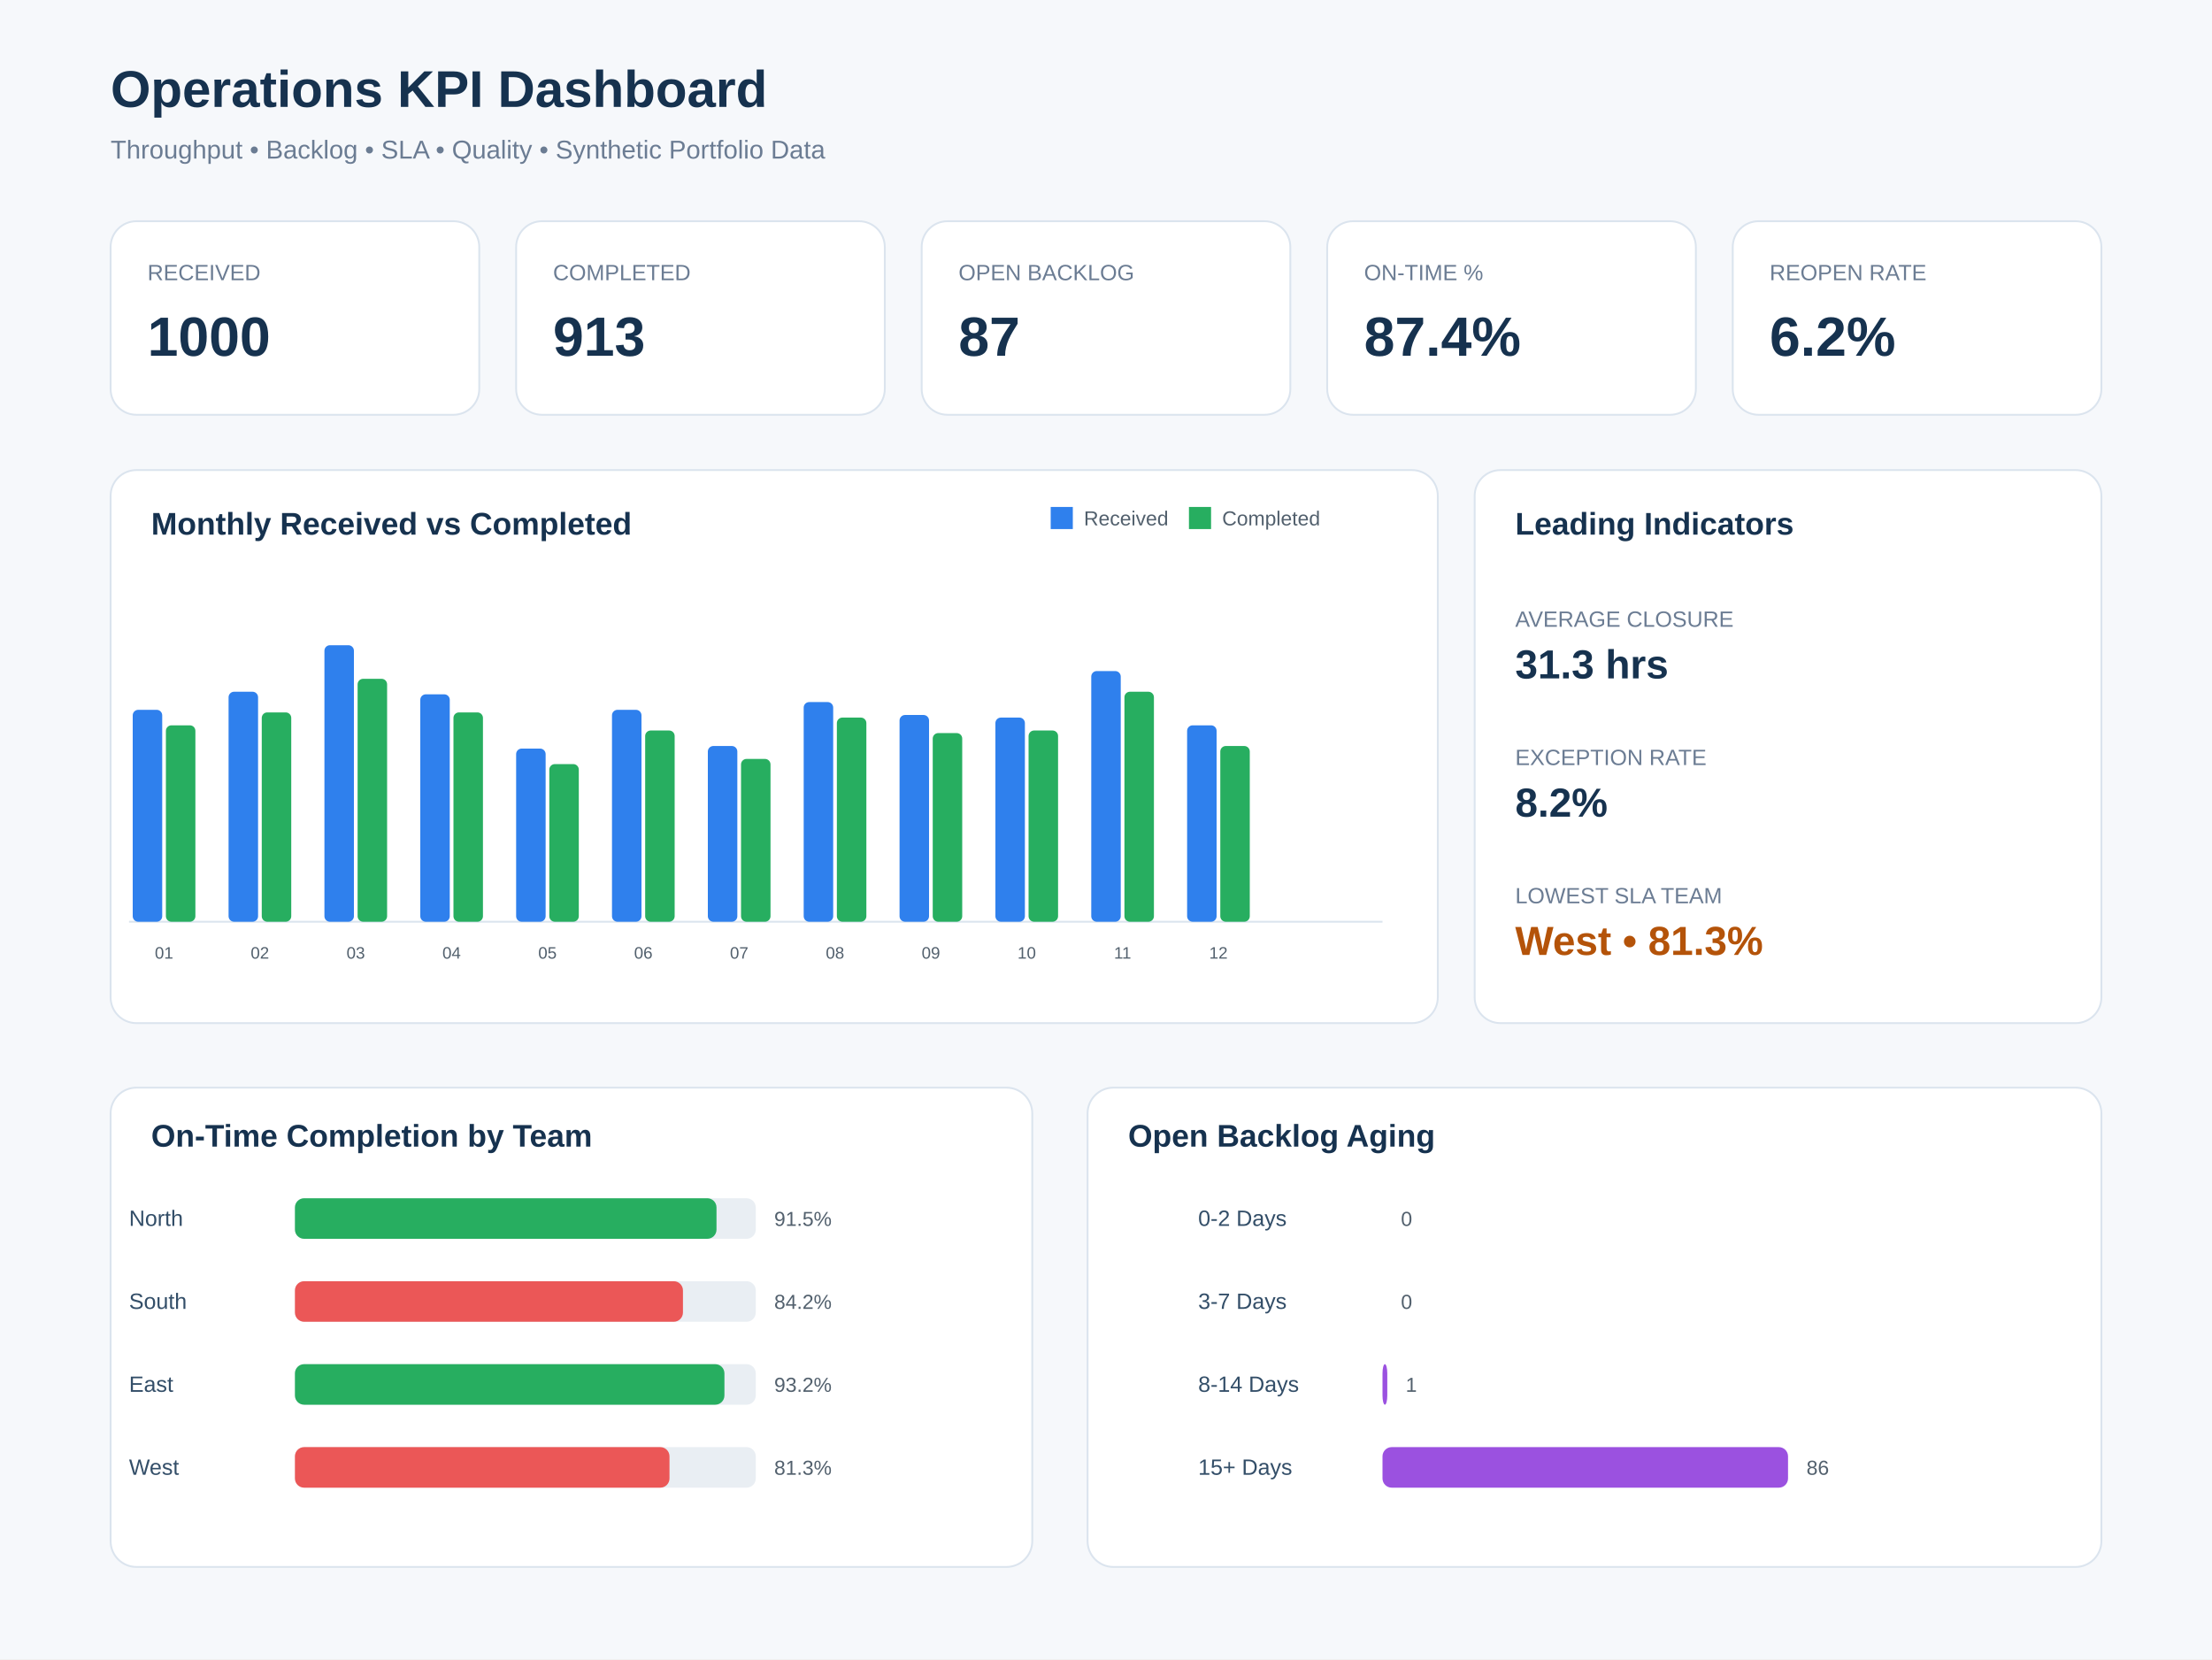
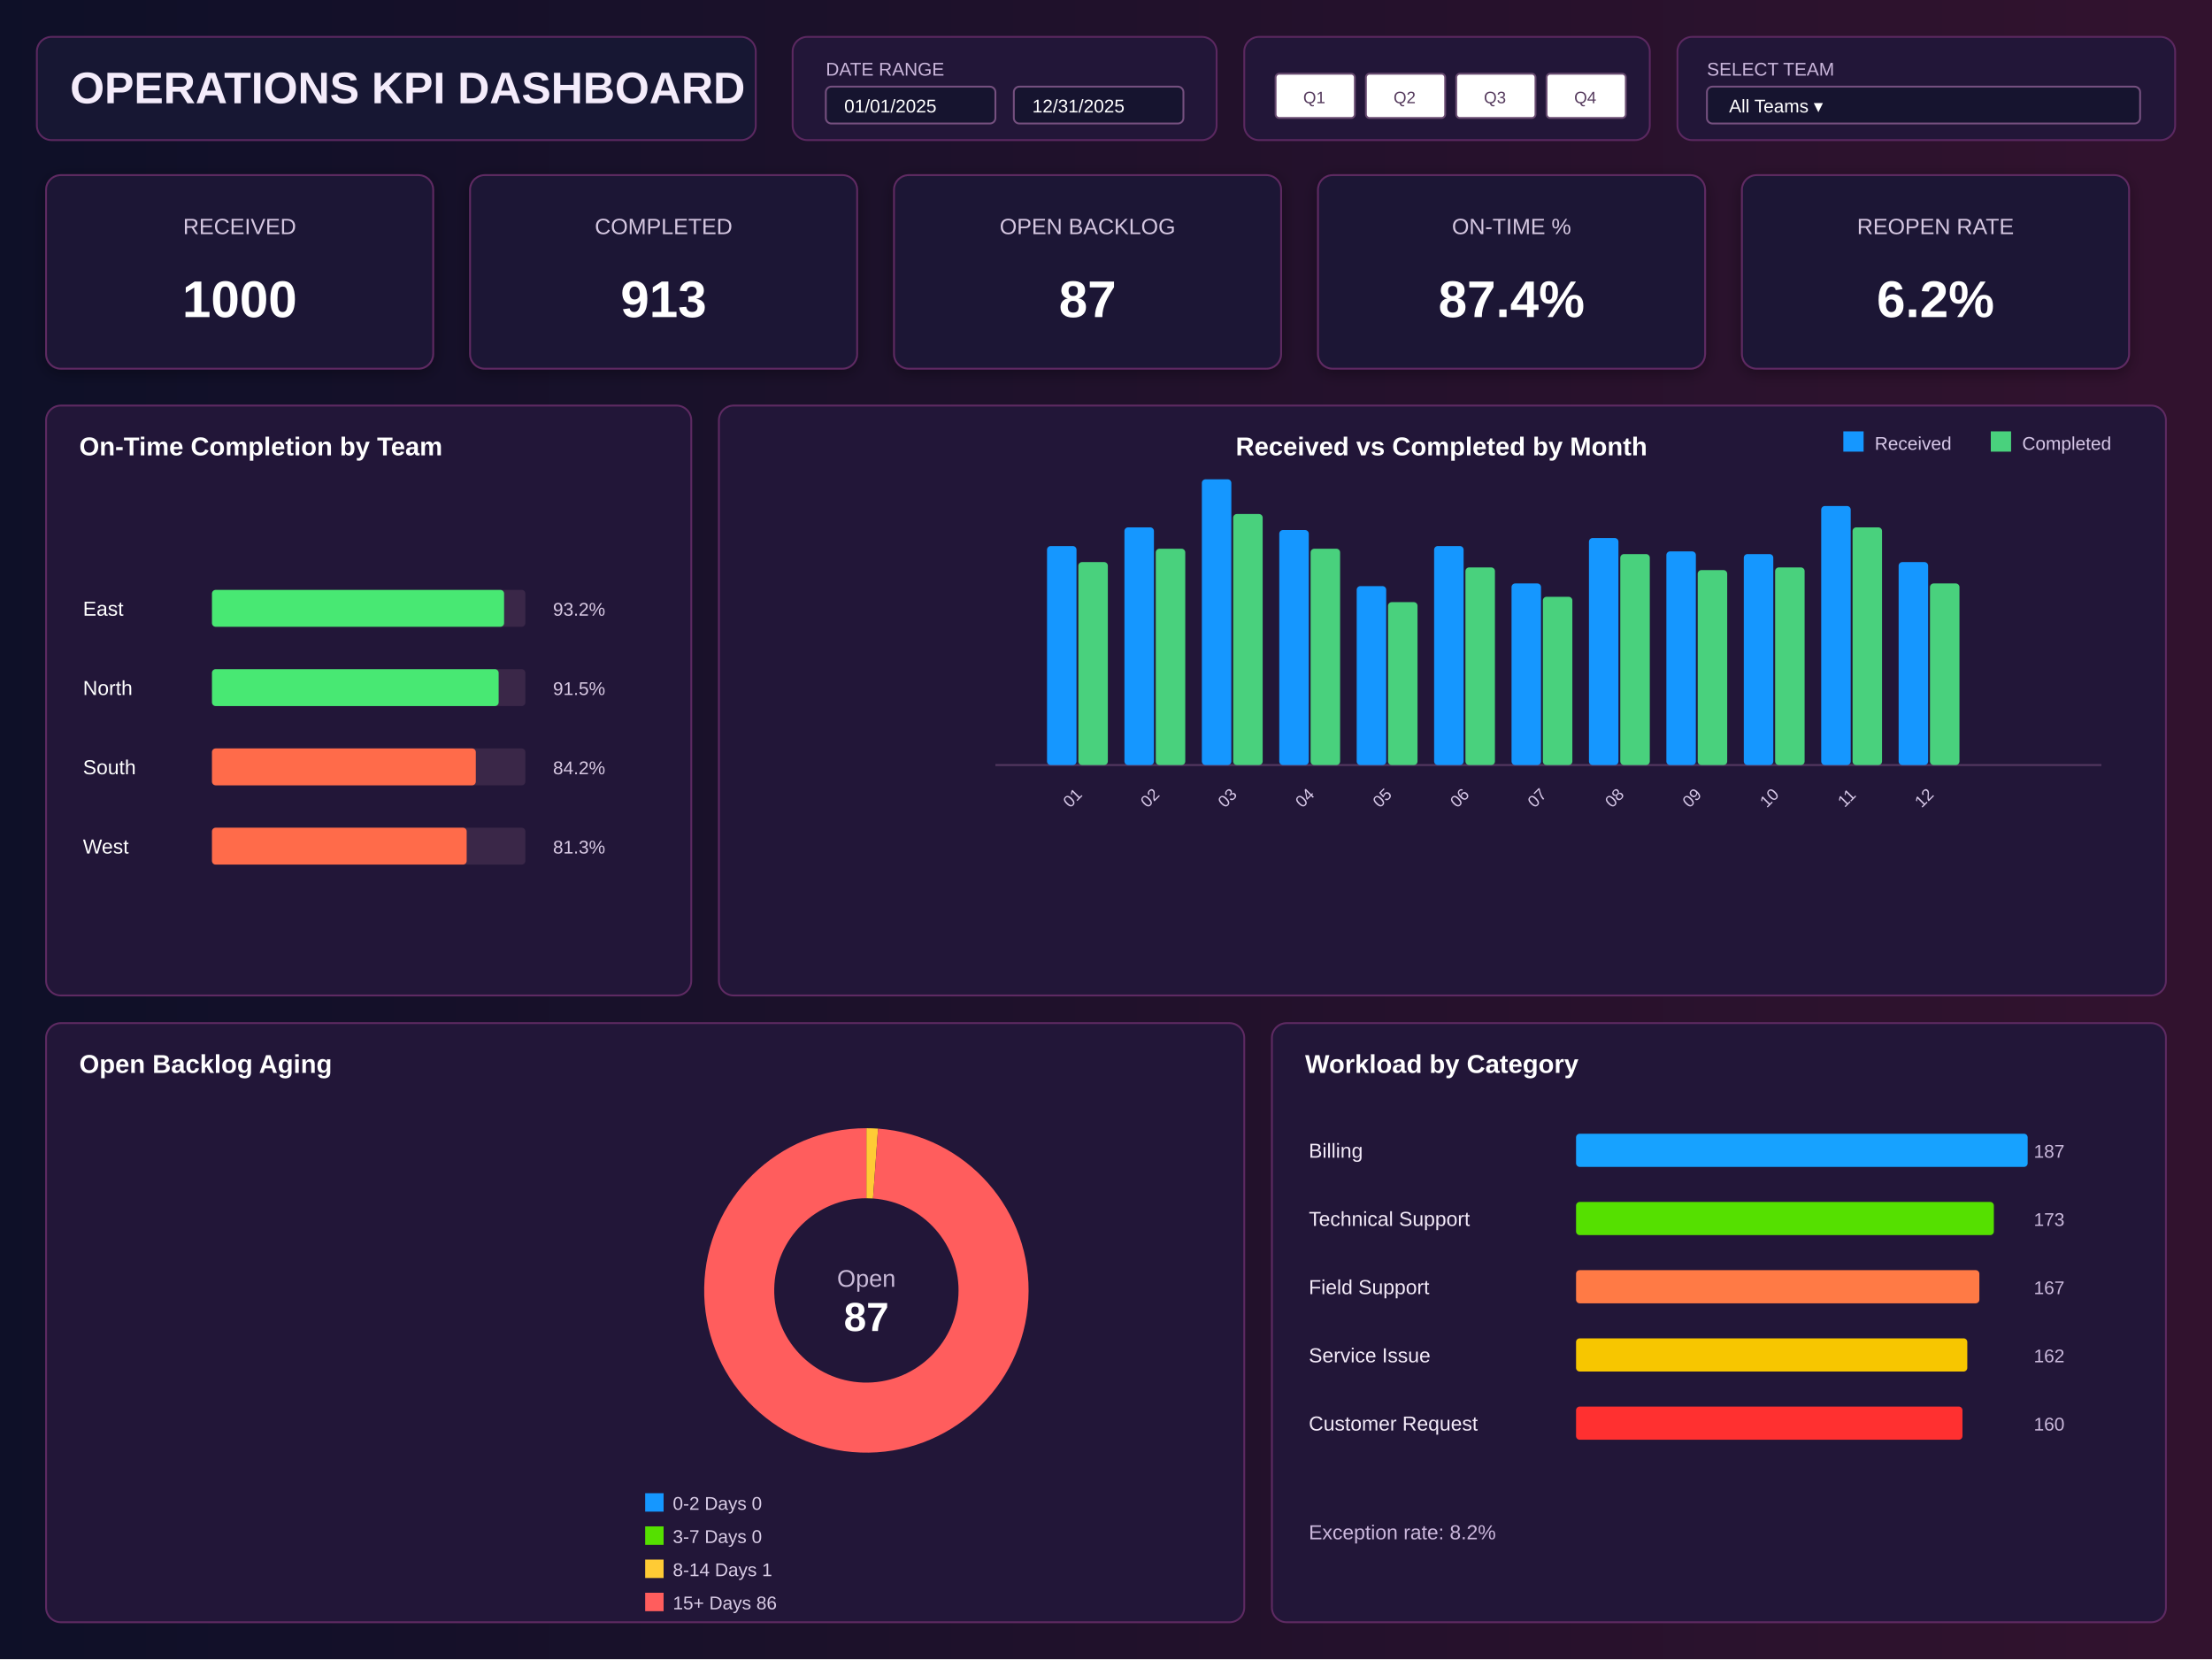
<svg xmlns="http://www.w3.org/2000/svg" width="1200" height="900" viewBox="0 0 1200 900">
-   <rect width="1200" height="900" fill="#f6f8fb" />
-   <g font-family="Arial">
-     <text x="60" y="58" font-size="28" font-weight="700" fill="#16324f">Operations KPI Dashboard</text>
-     <text x="60" y="86" font-size="14" fill="#6b7c93">Throughput • Backlog • SLA • Quality • Synthetic Portfolio Data</text>
-     <rect x="60" y="120" width="200" height="105" rx="14" fill="#fff" stroke="#dbe4ee" />
-     <text x="80" y="152" font-size="12" fill="#6b7c93">RECEIVED</text>
-     <text x="80" y="193" font-size="30" font-weight="700" fill="#16324f">1000</text>
-     <rect x="280" y="120" width="200" height="105" rx="14" fill="#fff" stroke="#dbe4ee" />
-     <text x="300" y="152" font-size="12" fill="#6b7c93">COMPLETED</text>
-     <text x="300" y="193" font-size="30" font-weight="700" fill="#16324f">913</text>
-     <rect x="500" y="120" width="200" height="105" rx="14" fill="#fff" stroke="#dbe4ee" />
-     <text x="520" y="152" font-size="12" fill="#6b7c93">OPEN BACKLOG</text>
-     <text x="520" y="193" font-size="30" font-weight="700" fill="#16324f">87</text>
-     <rect x="720" y="120" width="200" height="105" rx="14" fill="#fff" stroke="#dbe4ee" />
-     <text x="740" y="152" font-size="12" fill="#6b7c93">ON-TIME %</text>
-     <text x="740" y="193" font-size="30" font-weight="700" fill="#16324f">87.4%</text>
-     <rect x="940" y="120" width="200" height="105" rx="14" fill="#fff" stroke="#dbe4ee" />
-     <text x="960" y="152" font-size="12" fill="#6b7c93">REOPEN RATE</text>
-     <text x="960" y="193" font-size="30" font-weight="700" fill="#16324f">6.2%</text>
-     <rect x="60" y="255" width="720" height="300" rx="14" fill="#fff" stroke="#dbe4ee" />
-     <text x="82" y="290" font-size="17" font-weight="700" fill="#16324f">Monthly Received vs Completed</text>
-     <rect x="570" y="275" width="12" height="12" fill="#2f80ed" />
-     <text x="588" y="285" font-size="11" fill="#52606d">Received</text>
-     <rect x="645" y="275" width="12" height="12" fill="#27ae60" />
-     <text x="663" y="285" font-size="11" fill="#52606d">Completed</text>
-     <line x1="70" y1="500" x2="750" y2="500" stroke="#dbe4ee" />
-     <rect x="72" y="385.047" width="16" height="114.953" rx="3" fill="#2f80ed" />
-     <rect x="90" y="393.458" width="16" height="106.542" rx="3" fill="#27ae60" />
-     <text x="89" y="520" text-anchor="middle" font-size="9" fill="#52606d">01</text>
-     <rect x="124" y="375.234" width="16" height="124.766" rx="3" fill="#2f80ed" />
-     <rect x="142" y="386.449" width="16" height="113.551" rx="3" fill="#27ae60" />
-     <text x="141" y="520" text-anchor="middle" font-size="9" fill="#52606d">02</text>
-     <rect x="176" y="350" width="16" height="150" rx="3" fill="#2f80ed" />
-     <rect x="194" y="368.224" width="16" height="131.776" rx="3" fill="#27ae60" />
-     <text x="193" y="520" text-anchor="middle" font-size="9" fill="#52606d">03</text>
-     <rect x="228" y="376.636" width="16" height="123.364" rx="3" fill="#2f80ed" />
-     <rect x="246" y="386.449" width="16" height="113.551" rx="3" fill="#27ae60" />
-     <text x="245" y="520" text-anchor="middle" font-size="9" fill="#52606d">04</text>
-     <rect x="280" y="406.075" width="16" height="93.925" rx="3" fill="#2f80ed" />
-     <rect x="298" y="414.486" width="16" height="85.514" rx="3" fill="#27ae60" />
-     <text x="297" y="520" text-anchor="middle" font-size="9" fill="#52606d">05</text>
-     <rect x="332" y="385.047" width="16" height="114.953" rx="3" fill="#2f80ed" />
-     <rect x="350" y="396.262" width="16" height="103.738" rx="3" fill="#27ae60" />
-     <text x="349" y="520" text-anchor="middle" font-size="9" fill="#52606d">06</text>
-     <rect x="384" y="404.673" width="16" height="95.327" rx="3" fill="#2f80ed" />
-     <rect x="402" y="411.682" width="16" height="88.318" rx="3" fill="#27ae60" />
-     <text x="401" y="520" text-anchor="middle" font-size="9" fill="#52606d">07</text>
-     <rect x="436" y="380.841" width="16" height="119.159" rx="3" fill="#2f80ed" />
-     <rect x="454" y="389.252" width="16" height="110.748" rx="3" fill="#27ae60" />
-     <text x="453" y="520" text-anchor="middle" font-size="9" fill="#52606d">08</text>
-     <rect x="488" y="387.85" width="16" height="112.15" rx="3" fill="#2f80ed" />
-     <rect x="506" y="397.664" width="16" height="102.336" rx="3" fill="#27ae60" />
-     <text x="505" y="520" text-anchor="middle" font-size="9" fill="#52606d">09</text>
-     <rect x="540" y="389.252" width="16" height="110.748" rx="3" fill="#2f80ed" />
-     <rect x="558" y="396.262" width="16" height="103.738" rx="3" fill="#27ae60" />
-     <text x="557" y="520" text-anchor="middle" font-size="9" fill="#52606d">10</text>
-     <rect x="592" y="364.019" width="16" height="135.981" rx="3" fill="#2f80ed" />
-     <rect x="610" y="375.234" width="16" height="124.766" rx="3" fill="#27ae60" />
-     <text x="609" y="520" text-anchor="middle" font-size="9" fill="#52606d">11</text>
-     <rect x="644" y="393.458" width="16" height="106.542" rx="3" fill="#2f80ed" />
-     <rect x="662" y="404.673" width="16" height="95.327" rx="3" fill="#27ae60" />
-     <text x="661" y="520" text-anchor="middle" font-size="9" fill="#52606d">12</text>
-     <rect x="800" y="255" width="340" height="300" rx="14" fill="#fff" stroke="#dbe4ee" />
-     <text x="822" y="290" font-size="17" font-weight="700" fill="#16324f">Leading Indicators</text>
-     <text x="822" y="340" font-size="12" fill="#6b7c93">AVERAGE CLOSURE</text>
-     <text x="822" y="368" font-size="22" font-weight="700" fill="#16324f">31.3 hrs</text>
-     <text x="822" y="415" font-size="12" fill="#6b7c93">EXCEPTION RATE</text>
-     <text x="822" y="443" font-size="22" font-weight="700" fill="#16324f">8.2%</text>
-     <text x="822" y="490" font-size="12" fill="#6b7c93">LOWEST SLA TEAM</text>
-     <text x="822" y="518" font-size="22" font-weight="700" fill="#b45309">West • 81.3%</text>
-     <rect x="60" y="590" width="500" height="260" rx="14" fill="#fff" stroke="#dbe4ee" />
-     <text x="82" y="622" font-size="17" font-weight="700" fill="#16324f">On-Time Completion by Team</text>
-     <text x="70" y="665" font-size="12" fill="#334e68">North</text>
-     <rect x="160" y="650" width="250" height="22" rx="5" fill="#e9eef3" />
-     <rect x="160" y="650" width="228.7" height="22" rx="5" fill="#27ae60" />
-     <text x="420" y="665" font-size="11" fill="#52606d">91.5%</text>
-     <text x="70" y="710" font-size="12" fill="#334e68">South</text>
-     <rect x="160" y="695" width="250" height="22" rx="5" fill="#e9eef3" />
-     <rect x="160" y="695" width="210.5" height="22" rx="5" fill="#eb5757" />
-     <text x="420" y="710" font-size="11" fill="#52606d">84.2%</text>
-     <text x="70" y="755" font-size="12" fill="#334e68">East</text>
-     <rect x="160" y="740" width="250" height="22" rx="5" fill="#e9eef3" />
-     <rect x="160" y="740" width="233.0" height="22" rx="5" fill="#27ae60" />
-     <text x="420" y="755" font-size="11" fill="#52606d">93.2%</text>
-     <text x="70" y="800" font-size="12" fill="#334e68">West</text>
-     <rect x="160" y="785" width="250" height="22" rx="5" fill="#e9eef3" />
-     <rect x="160" y="785" width="203.2" height="22" rx="5" fill="#eb5757" />
-     <text x="420" y="800" font-size="11" fill="#52606d">81.3%</text>
-     <rect x="590" y="590" width="550" height="260" rx="14" fill="#fff" stroke="#dbe4ee" />
-     <text x="612" y="622" font-size="17" font-weight="700" fill="#16324f">Open Backlog Aging</text>
-     <text x="650" y="665" font-size="12" fill="#334e68">0-2 Days</text>
-     <rect x="750" y="650" width="0.0" height="22" rx="5" fill="#9b51e0" />
-     <text x="760" y="665" font-size="11" fill="#52606d">0</text>
-     <text x="650" y="710" font-size="12" fill="#334e68">3-7 Days</text>
-     <rect x="750" y="695" width="0.0" height="22" rx="5" fill="#9b51e0" />
-     <text x="760" y="710" font-size="11" fill="#52606d">0</text>
-     <text x="650" y="755" font-size="12" fill="#334e68">8-14 Days</text>
-     <rect x="750" y="740" width="2.6" height="22" rx="5" fill="#9b51e0" />
-     <text x="762.558" y="755" font-size="11" fill="#52606d">1</text>
-     <text x="650" y="800" font-size="12" fill="#334e68">15+ Days</text>
-     <rect x="750" y="785" width="220.0" height="22" rx="5" fill="#9b51e0" />
-     <text x="980" y="800" font-size="11" fill="#52606d">86</text>
+   <defs>
+     <linearGradient id="bgO" x1="0" x2="1">
+       <stop offset="0" stop-color="#0e1028" />
+       <stop offset="1" stop-color="#32122e" />
+     </linearGradient>
+     <filter id="shadowO">
+       <feDropShadow dx="0" dy="2" stdDeviation="4" flood-color="#000" flood-opacity=".35" />
+     </filter>
+   </defs>
+   <rect width="1200" height="900" fill="url(#bgO)" />
+   <g font-family="Arial, sans-serif">
+     <rect x="20" y="20" width="390" height="56" rx="8" fill="#171733" stroke="#5b2860" />
+     <text x="38" y="56" font-size="24" font-weight="700" fill="#f4ecfb">OPERATIONS KPI DASHBOARD</text>
+     <rect x="430" y="20" width="230" height="56" rx="8" fill="#221638" stroke="#5b2860" />
+     <text x="448" y="41" font-size="10" fill="#cbb7dc">DATE RANGE</text>
+     <rect x="448" y="47" width="92" height="20" rx="3" fill="#16142f" stroke="#75507f" />
+     <text x="458" y="61" font-size="10" fill="#fff">01/01/2025</text>
+     <rect x="550" y="47" width="92" height="20" rx="3" fill="#16142f" stroke="#75507f" />
+     <text x="560" y="61" font-size="10" fill="#fff">12/31/2025</text>
+     <rect x="675" y="20" width="220" height="56" rx="8" fill="#221638" stroke="#5b2860" />
+     <rect x="692" y="40" width="43" height="24" rx="2" fill="#fff" stroke="#694b71" />
+     <text x="713" y="56" text-anchor="middle" font-size="9" fill="#553a5d">Q1</text>
+     <rect x="741" y="40" width="43" height="24" rx="2" fill="#fff" stroke="#694b71" />
+     <text x="762" y="56" text-anchor="middle" font-size="9" fill="#553a5d">Q2</text>
+     <rect x="790" y="40" width="43" height="24" rx="2" fill="#fff" stroke="#694b71" />
+     <text x="811" y="56" text-anchor="middle" font-size="9" fill="#553a5d">Q3</text>
+     <rect x="839" y="40" width="43" height="24" rx="2" fill="#fff" stroke="#694b71" />
+     <text x="860" y="56" text-anchor="middle" font-size="9" fill="#553a5d">Q4</text>
+     <rect x="910" y="20" width="270" height="56" rx="8" fill="#221638" stroke="#5b2860" />
+     <text x="926" y="41" font-size="10" fill="#cbb7dc">SELECT TEAM</text>
+     <rect x="926" y="47" width="235" height="20" rx="3" fill="#16142f" stroke="#75507f" />
+     <text x="938" y="61" font-size="10" fill="#fff">All Teams ▾</text>
+     <rect x="25" y="95" width="210" height="105" rx="8" fill="#1d1734" stroke="#5e2a62" filter="url(#shadowO)" />
+     <text x="130" y="127" text-anchor="middle" font-size="12" fill="#d5c7e1">RECEIVED</text>
+     <text x="130" y="172" text-anchor="middle" font-size="28" font-weight="700" fill="#fff">1000</text>
+     <rect x="255" y="95" width="210" height="105" rx="8" fill="#1d1734" stroke="#5e2a62" filter="url(#shadowO)" />
+     <text x="360" y="127" text-anchor="middle" font-size="12" fill="#d5c7e1">COMPLETED</text>
+     <text x="360" y="172" text-anchor="middle" font-size="28" font-weight="700" fill="#fff">913</text>
+     <rect x="485" y="95" width="210" height="105" rx="8" fill="#1d1734" stroke="#5e2a62" filter="url(#shadowO)" />
+     <text x="590" y="127" text-anchor="middle" font-size="12" fill="#d5c7e1">OPEN BACKLOG</text>
+     <text x="590" y="172" text-anchor="middle" font-size="28" font-weight="700" fill="#fff">87</text>
+     <rect x="715" y="95" width="210" height="105" rx="8" fill="#1d1734" stroke="#5e2a62" filter="url(#shadowO)" />
+     <text x="820" y="127" text-anchor="middle" font-size="12" fill="#d5c7e1">ON-TIME %</text>
+     <text x="820" y="172" text-anchor="middle" font-size="28" font-weight="700" fill="#fff">87.4%</text>
+     <rect x="945" y="95" width="210" height="105" rx="8" fill="#1d1734" stroke="#5e2a62" filter="url(#shadowO)" />
+     <text x="1050" y="127" text-anchor="middle" font-size="12" fill="#d5c7e1">REOPEN RATE</text>
+     <text x="1050" y="172" text-anchor="middle" font-size="28" font-weight="700" fill="#fff">6.2%</text>
+     <rect x="25" y="220" width="350" height="320" rx="8" fill="#221638" stroke="#5e2a62" />
+     <text x="43" y="247" font-size="14" font-weight="700" fill="#fff">On-Time Completion by Team</text>
+     <text x="45" y="334" font-size="11" fill="#fff">East</text>
+     <rect x="115" y="320" width="170" height="20" rx="2" fill="#3a2748" />
+     <rect x="115" y="320" width="158.462" height="20" rx="2" fill="#48e873" />
+     <text x="300" y="334" font-size="10" fill="#d8c9e3">93.2%</text>
+     <text x="45" y="377" font-size="11" fill="#fff">North</text>
+     <rect x="115" y="363" width="170" height="20" rx="2" fill="#3a2748" />
+     <rect x="115" y="363" width="155.516" height="20" rx="2" fill="#48e873" />
+     <text x="300" y="377" font-size="10" fill="#d8c9e3">91.5%</text>
+     <text x="45" y="420" font-size="11" fill="#fff">South</text>
+     <rect x="115" y="406" width="170" height="20" rx="2" fill="#3a2748" />
+     <rect x="115" y="406" width="143.12" height="20" rx="2" fill="#ff6b4a" />
+     <text x="300" y="420" font-size="10" fill="#d8c9e3">84.2%</text>
+     <text x="45" y="463" font-size="11" fill="#fff">West</text>
+     <rect x="115" y="449" width="170" height="20" rx="2" fill="#3a2748" />
+     <rect x="115" y="449" width="138.17" height="20" rx="2" fill="#ff6b4a" />
+     <text x="300" y="463" font-size="10" fill="#d8c9e3">81.3%</text>
+     <rect x="390" y="220" width="785" height="320" rx="8" fill="#221638" stroke="#5e2a62" />
+     <text x="782" y="247" text-anchor="middle" font-size="14" font-weight="700" fill="#fff">Received vs Completed by Month</text>
+     <rect x="1000" y="234" width="11" height="11" fill="#1597ff" />
+     <text x="1017" y="244" font-size="10" fill="#d7c8e8">Received</text>
+     <rect x="1080" y="234" width="11" height="11" fill="#49d17d" />
+     <text x="1097" y="244" font-size="10" fill="#d7c8e8">Completed</text>
+     <line x1="540" y1="415" x2="1140" y2="415" stroke="#553861" />
+     <rect x="568" y="296.215" width="16" height="118.785" rx="2" fill="#1597ff" />
+     <rect x="585" y="304.907" width="16" height="110.093" rx="2" fill="#49d17d" />
+     <text x="584" y="435" text-anchor="middle" font-size="9" fill="#d7c8e8" transform="rotate(-45 584 435)">01</text>
+     <rect x="610" y="286.075" width="16" height="128.925" rx="2" fill="#1597ff" />
+     <rect x="627" y="297.664" width="16" height="117.336" rx="2" fill="#49d17d" />
+     <text x="626" y="435" text-anchor="middle" font-size="9" fill="#d7c8e8" transform="rotate(-45 626 435)">02</text>
+     <rect x="652" y="260" width="16" height="155" rx="2" fill="#1597ff" />
+     <rect x="669" y="278.832" width="16" height="136.168" rx="2" fill="#49d17d" />
+     <text x="668" y="435" text-anchor="middle" font-size="9" fill="#d7c8e8" transform="rotate(-45 668 435)">03</text>
+     <rect x="694" y="287.523" width="16" height="127.477" rx="2" fill="#1597ff" />
+     <rect x="711" y="297.664" width="16" height="117.336" rx="2" fill="#49d17d" />
+     <text x="710" y="435" text-anchor="middle" font-size="9" fill="#d7c8e8" transform="rotate(-45 710 435)">04</text>
+     <rect x="736" y="317.944" width="16" height="97.056" rx="2" fill="#1597ff" />
+     <rect x="753" y="326.636" width="16" height="88.364" rx="2" fill="#49d17d" />
+     <text x="752" y="435" text-anchor="middle" font-size="9" fill="#d7c8e8" transform="rotate(-45 752 435)">05</text>
+     <rect x="778" y="296.215" width="16" height="118.785" rx="2" fill="#1597ff" />
+     <rect x="795" y="307.804" width="16" height="107.196" rx="2" fill="#49d17d" />
+     <text x="794" y="435" text-anchor="middle" font-size="9" fill="#d7c8e8" transform="rotate(-45 794 435)">06</text>
+     <rect x="820" y="316.495" width="16" height="98.505" rx="2" fill="#1597ff" />
+     <rect x="837" y="323.738" width="16" height="91.262" rx="2" fill="#49d17d" />
+     <text x="836" y="435" text-anchor="middle" font-size="9" fill="#d7c8e8" transform="rotate(-45 836 435)">07</text>
+     <rect x="862" y="291.869" width="16" height="123.131" rx="2" fill="#1597ff" />
+     <rect x="879" y="300.561" width="16" height="114.439" rx="2" fill="#49d17d" />
+     <text x="878" y="435" text-anchor="middle" font-size="9" fill="#d7c8e8" transform="rotate(-45 878 435)">08</text>
+     <rect x="904" y="299.112" width="16" height="115.888" rx="2" fill="#1597ff" />
+     <rect x="921" y="309.252" width="16" height="105.748" rx="2" fill="#49d17d" />
+     <text x="920" y="435" text-anchor="middle" font-size="9" fill="#d7c8e8" transform="rotate(-45 920 435)">09</text>
+     <rect x="946" y="300.561" width="16" height="114.439" rx="2" fill="#1597ff" />
+     <rect x="963" y="307.804" width="16" height="107.196" rx="2" fill="#49d17d" />
+     <text x="962" y="435" text-anchor="middle" font-size="9" fill="#d7c8e8" transform="rotate(-45 962 435)">10</text>
+     <rect x="988" y="274.486" width="16" height="140.514" rx="2" fill="#1597ff" />
+     <rect x="1005" y="286.075" width="16" height="128.925" rx="2" fill="#49d17d" />
+     <text x="1004" y="435" text-anchor="middle" font-size="9" fill="#d7c8e8" transform="rotate(-45 1004 435)">11</text>
+     <rect x="1030" y="304.907" width="16" height="110.093" rx="2" fill="#1597ff" />
+     <rect x="1047" y="316.495" width="16" height="98.505" rx="2" fill="#49d17d" />
+     <text x="1046" y="435" text-anchor="middle" font-size="9" fill="#d7c8e8" transform="rotate(-45 1046 435)">12</text>
+     <rect x="25" y="555" width="650" height="325" rx="8" fill="#221638" stroke="#5e2a62" />
+     <text x="43" y="582" font-size="14" font-weight="700" fill="#fff">Open Backlog Aging</text>
+     <path d="M 470 612 A 88 88 0 0 1 470 612 L 470 650 A 50 50 0 0 0 470 650 Z" fill="#1597ff" />
+     <path d="M 470 612 A 88 88 0 0 1 470 612 L 470 650 A 50 50 0 0 0 470 650 Z" fill="#55e000" />
+     <path d="M 470 612 A 88 88 0 0 1 476.35 612.229 L 473.608 650.13 A 50 50 0 0 0 470 650 Z" fill="#ffcb35" />
+     <path d="M 476.35 612.229 A 88 88 0 1 1 470 612 L 470 650 A 50 50 0 1 0 473.608 650.13 Z" fill="#ff5d5d" />
+     <text x="470" y="698" text-anchor="middle" font-size="13" fill="#c9bad8">Open</text>
+     <text x="470" y="722" text-anchor="middle" font-size="22" font-weight="700" fill="#fff">87</text>
+     <rect x="350" y="810" width="10" height="10" fill="#1597ff" />
+     <text x="365" y="819" font-size="10" fill="#d9cce6">0-2 Days 0</text>
+     <rect x="350" y="828" width="10" height="10" fill="#55e000" />
+     <text x="365" y="837" font-size="10" fill="#d9cce6">3-7 Days 0</text>
+     <rect x="350" y="846" width="10" height="10" fill="#ffcb35" />
+     <text x="365" y="855" font-size="10" fill="#d9cce6">8-14 Days 1</text>
+     <rect x="350" y="864" width="10" height="10" fill="#ff5d5d" />
+     <text x="365" y="873" font-size="10" fill="#d9cce6">15+ Days 86</text>
+     <rect x="690" y="555" width="485" height="325" rx="8" fill="#221638" stroke="#5e2a62" />
+     <text x="708" y="582" font-size="14" font-weight="700" fill="#fff">Workload by Category</text>
+     <text x="710" y="628" font-size="11" fill="#f3eaf8">Billing</text>
+     <rect x="855" y="615" width="245" height="18" rx="2" fill="#17a2ff" />
+     <text x="1120" y="628" text-anchor="end" font-size="10" fill="#cab9db">187</text>
+     <text x="710" y="665" font-size="11" fill="#f3eaf8">Technical Support</text>
+     <rect x="855" y="652" width="226.658" height="18" rx="2" fill="#55e000" />
+     <text x="1120" y="665" text-anchor="end" font-size="10" fill="#cab9db">173</text>
+     <text x="710" y="702" font-size="11" fill="#f3eaf8">Field Support</text>
+     <rect x="855" y="689" width="218.797" height="18" rx="2" fill="#ff7a45" />
+     <text x="1120" y="702" text-anchor="end" font-size="10" fill="#cab9db">167</text>
+     <text x="710" y="739" font-size="11" fill="#f3eaf8">Service Issue</text>
+     <rect x="855" y="726" width="212.246" height="18" rx="2" fill="#f7c600" />
+     <text x="1120" y="739" text-anchor="end" font-size="10" fill="#cab9db">162</text>
+     <text x="710" y="776" font-size="11" fill="#f3eaf8">Customer Request</text>
+     <rect x="855" y="763" width="209.626" height="18" rx="2" fill="#ff3030" />
+     <text x="1120" y="776" text-anchor="end" font-size="10" fill="#cab9db">160</text>
+     <text x="710" y="835" font-size="11" fill="#cbb7dc">Exception rate: 8.2%</text>
  </g>
</svg>
